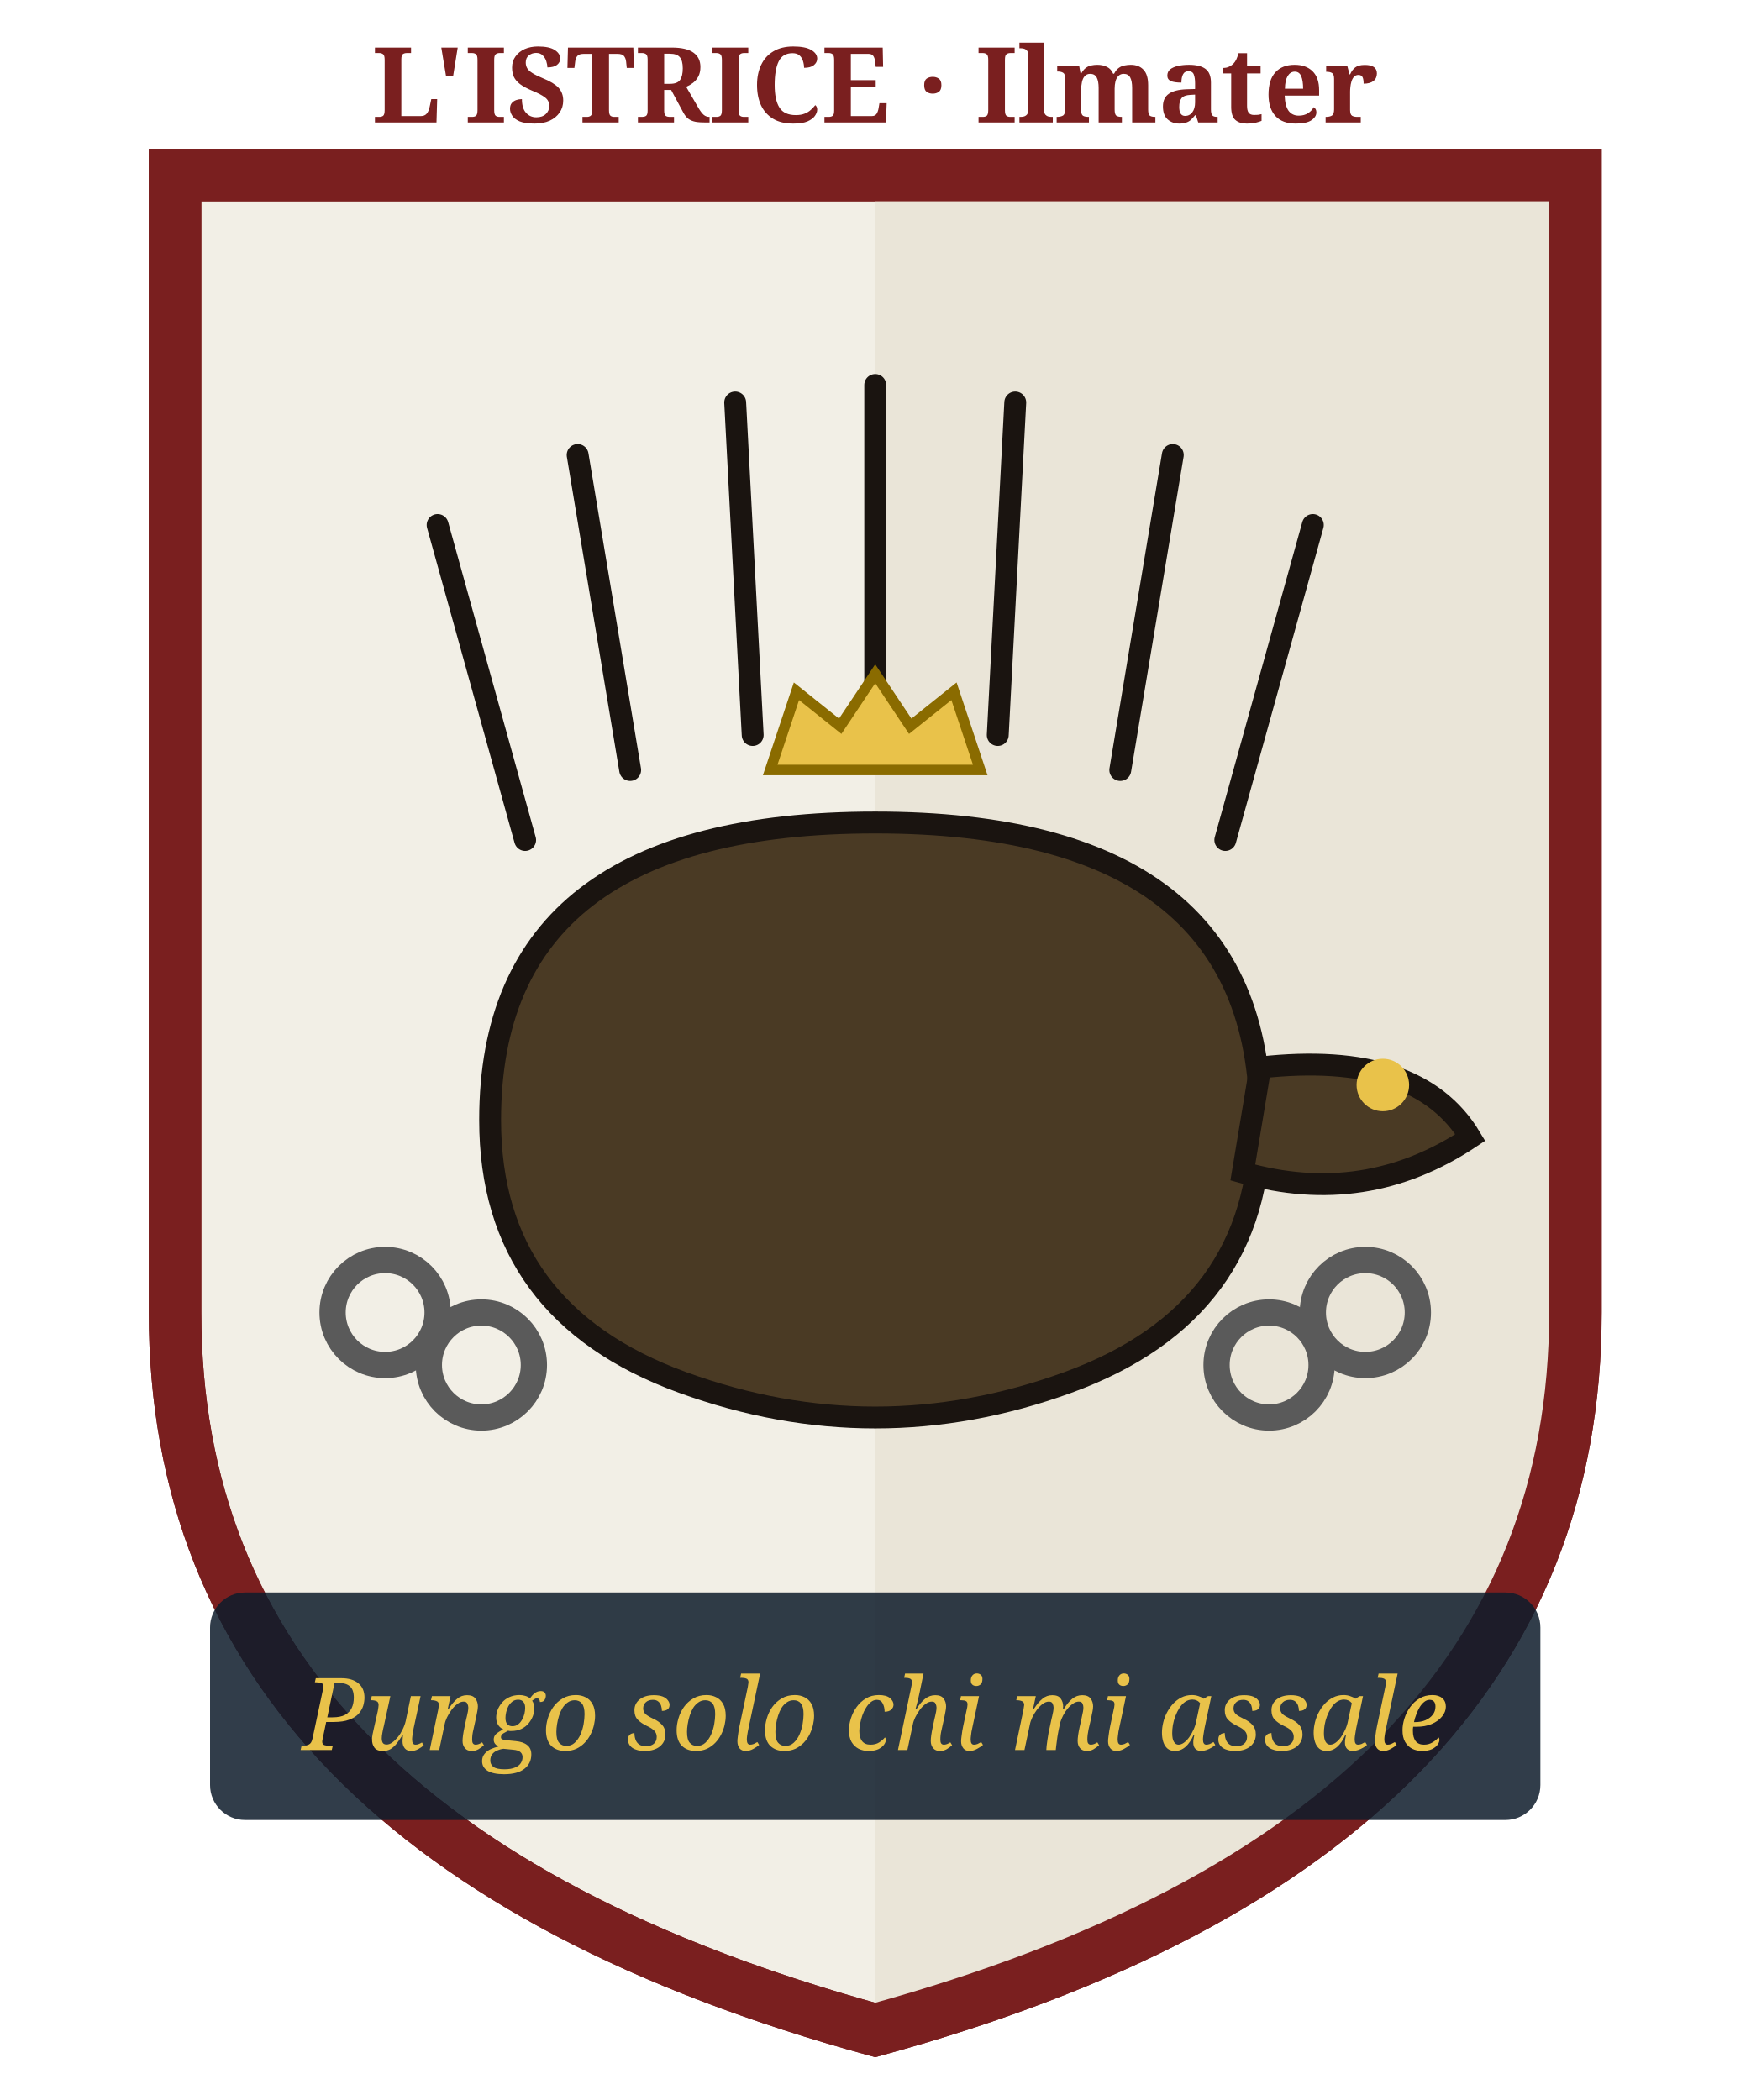
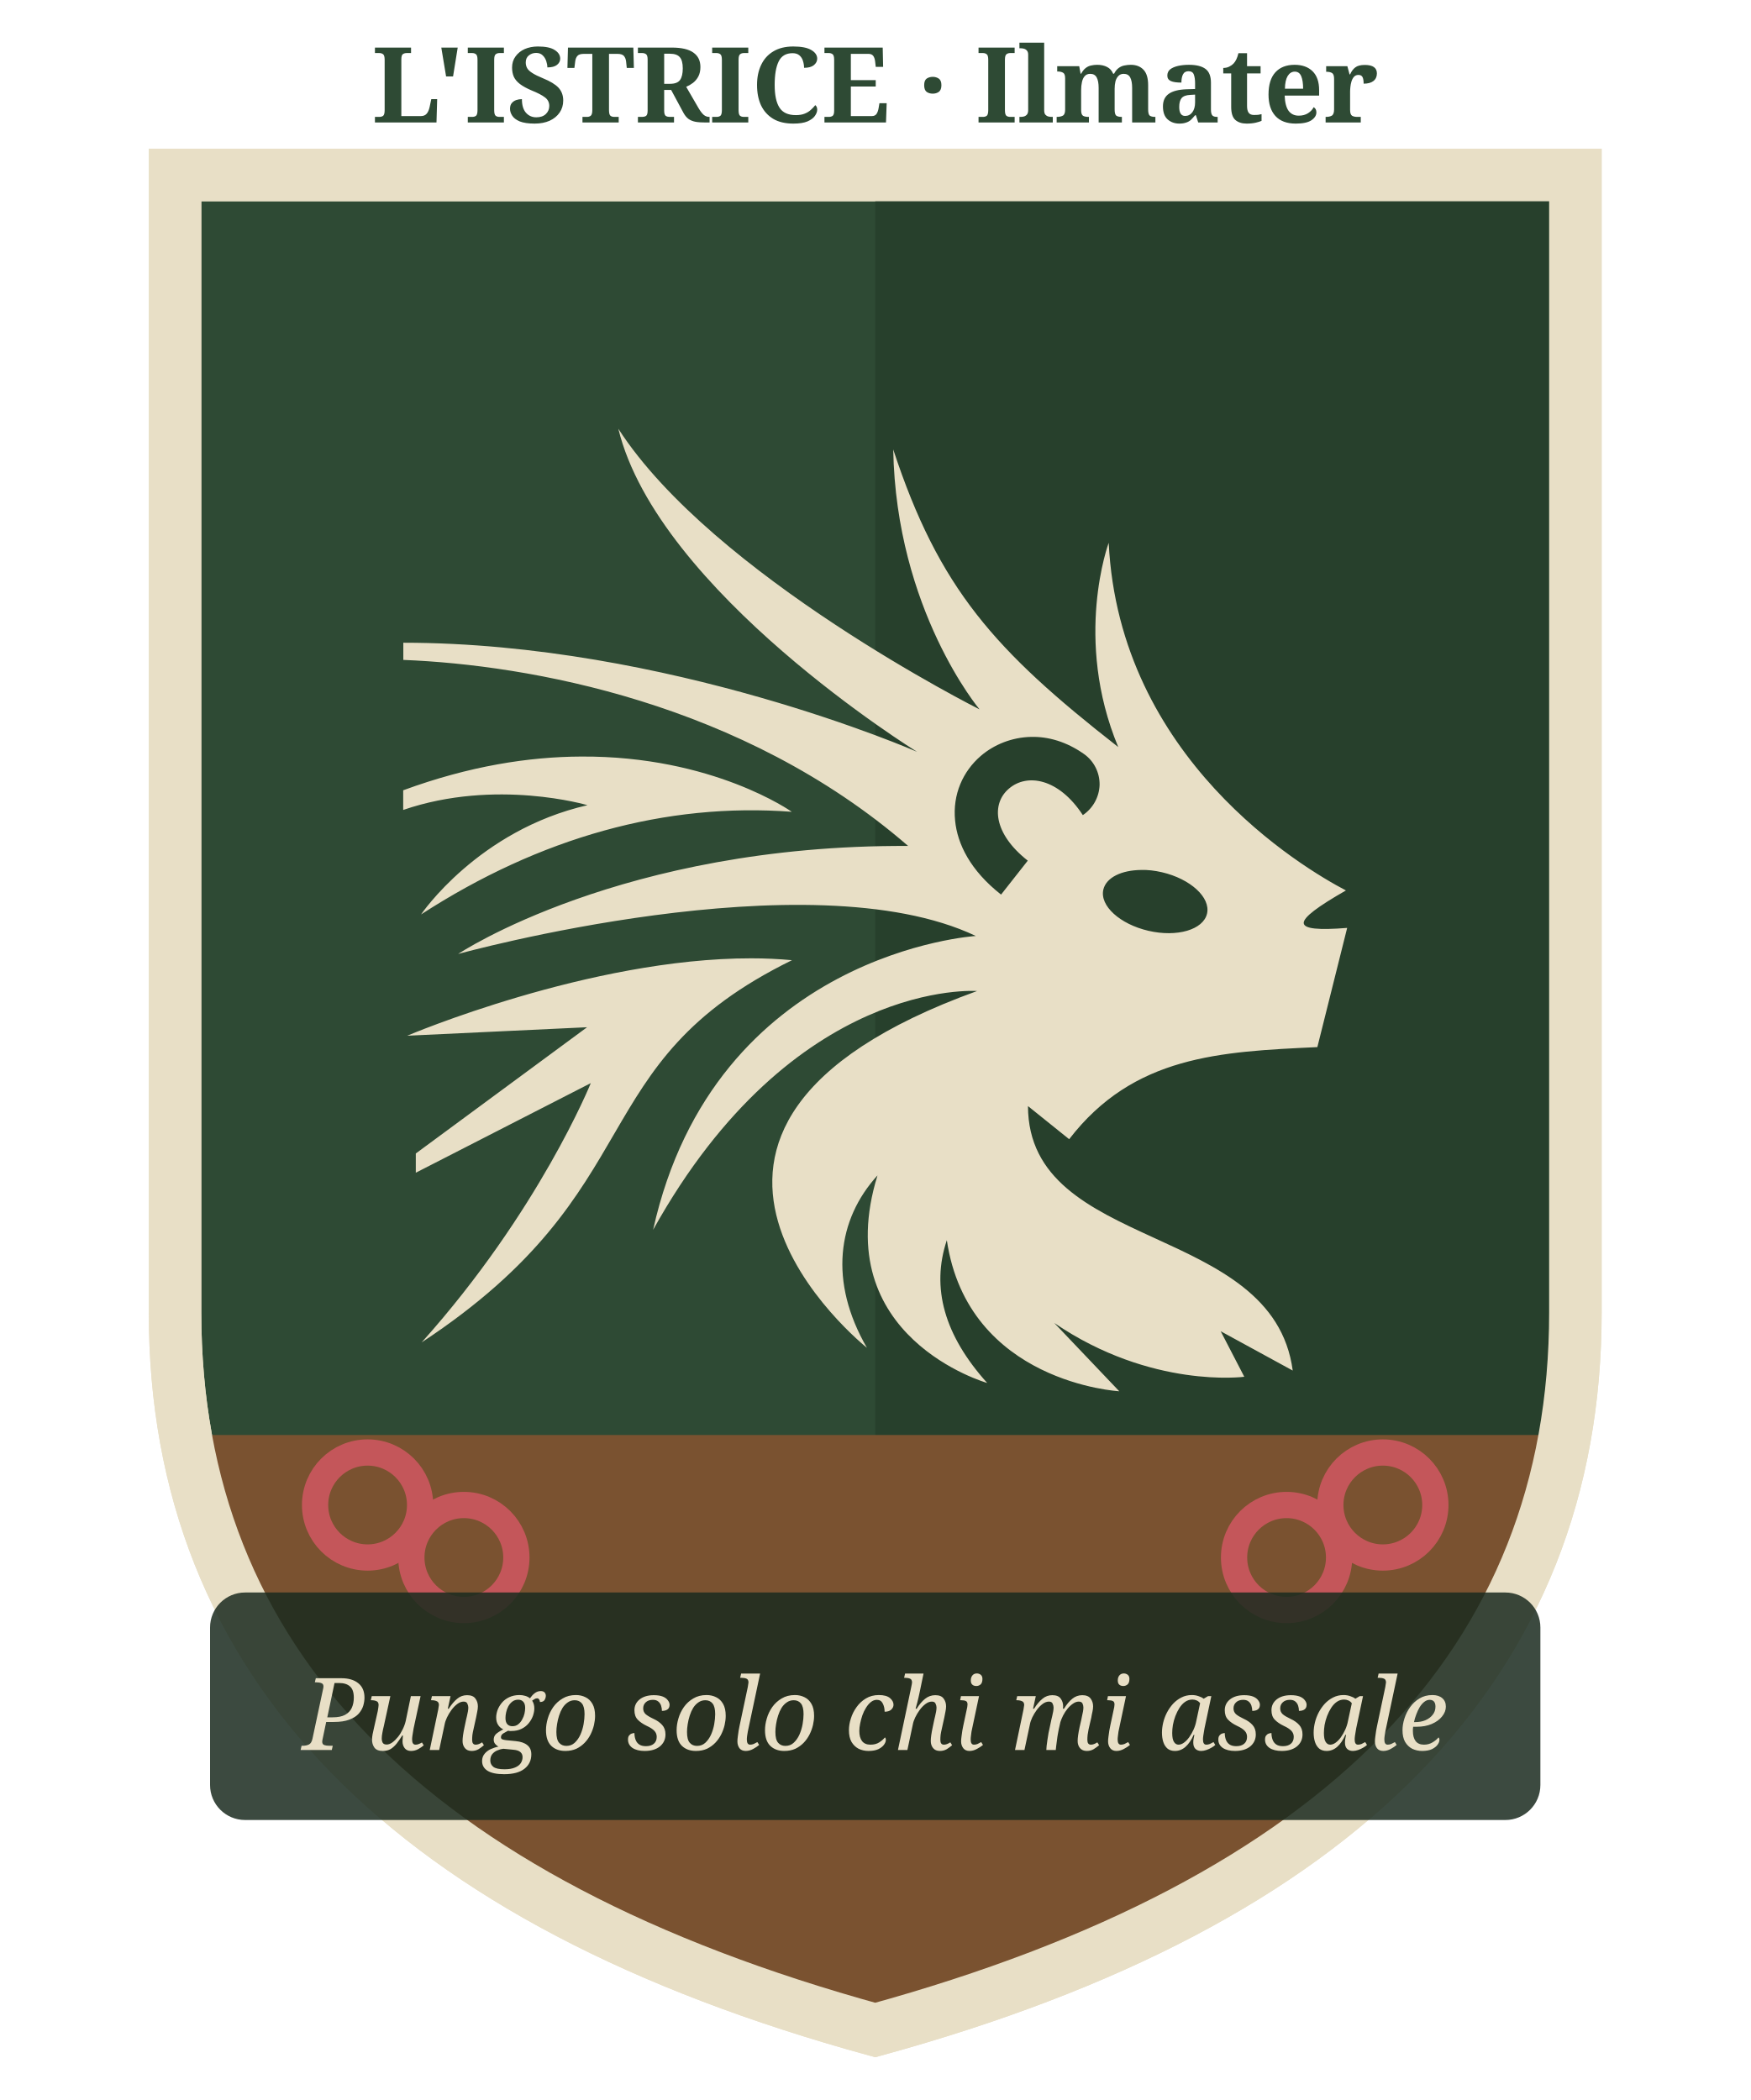
- <svg xmlns="http://www.w3.org/2000/svg" viewBox="0 0 200 240" width="200" height="240" role="img" aria-label="Stemma Contrada dell'Istrice">
+ <svg xmlns="http://www.w3.org/2000/svg" viewBox="0 0 200 240" width="200" height="240" role="img" aria-label="Stemma Contrada dell'Istrice — distretto The Quill-Wood Refuge">
  <defs>
    <clipPath id="i4">
      <path d="M20 20 H180 V150 Q180 210 100 232 Q20 210 20 150 Z" />
    </clipPath>
  </defs>
-   <path d="M20 20 H180 V150 Q180 210 100 232 Q20 210 20 150 Z" fill="#f2efe6" stroke="#7a1f1f" stroke-width="6" />
+   <path d="M20 20 H180 V150 Q180 210 100 232 Q20 210 20 150 Z" fill="#2e4a34" stroke="#e8dfc6" stroke-width="6" />
  <g clip-path="url(#i4)">
-     <path d="M100 20 H180 V150 Q180 210 100 232 Z" fill="#eae5d8" />
-     <g stroke="#5a5a5a" stroke-width="3" fill="none">
-       <circle cx="44" cy="150" r="6" />
-       <circle cx="55" cy="156" r="6" />
-       <circle cx="156" cy="150" r="6" />
-       <circle cx="145" cy="156" r="6" />
+     <path d="M100 20 H180 V150 Q180 210 100 232 Z" fill="#27402c" />
+     <path d="M20 164 H180 V150 Q180 210 100 232 Q20 210 20 150 Z" fill="#7a5230" />
+     <g fill="#e8dfc6">
+       <g transform="translate(39.76 44.53) scale(0.23651)">
+         <path d="M130.6 18.9C149.8 97.7 274.9 175 274.9 175s-120.2-52.7-248.17-52.7v8.3c60.48 2.4 163.77 20.5 243.87 89.9-138.3-.7-217.4 52.2-217.4 52.2s169.6-47 250.1-8.7c0 0-126.1 7.8-155.9 142 67.9-122.1 156.5-115.4 156.5-115.4C118.4 357.7 250.7 463 250.7 463c-18.5-32-14.3-62 5.1-83.3-24.2 78.3 53 100.3 53 100.3-20.7-23-27.2-46-19.5-69 10.2 69 83.3 73 83.3 73l-31.4-33c46.9 32 91.8 26 91.8 26l-11.4-22 34.8 19c-9.6-72-127.7-57-127.9-127.8l19.9 16c31.1-40.4 72.9-42.3 119.9-44.5l14.4-57.6c-13.8 1.1-20.9.5-21-2.4 0-2.8 6.6-7.8 20.4-15.7-21.2-11.1-109.5-63.7-114.6-168 0 0-17.2 46.3 4.6 98.7-59.8-46.7-86.6-76.6-108.7-143.8 1.4 77.6 41.7 125.6 41.7 125.6S176.4 89.9 130.6 18.9zM330 167.8c8.3-.2 17.1 2.3 25.6 8.3 4.8 3.4 7.6 9 7.5 14.9-.2 5.9-3.2 11.3-8.1 14.6-11.7-17.9-27-20.3-35.7-12.8-8.6 7.3-7.6 21.7 9.1 34.8L315.5 244c-14.9-11.7-21.1-24.5-22.2-35.7-1.3-12.7 3.8-23.9 12.4-31.3 6.4-5.5 15-9 24.3-9.2zm-217.4 9.5c-24.98.1-53.86 4.5-85.93 16.3v9.5c44.83-15.4 89.03-2.3 89.03-2.3-52.93 12.1-80.4 52.8-80.4 52.8 57.55-37.3 118.4-54.2 179.1-49.6 0 0-38.1-27.1-101.8-26.7zm270.6 54.8c3.2-.1 6.5.3 10 1.1 13.8 3.2 23.6 12.2 21.8 20-1.8 7.8-14.5 11.5-28.3 8.3-13.8-3.2-23.6-12.1-21.8-19.9 1.4-5.9 8.8-9.4 18.3-9.5zm-188.3 42.7c-78.2-.1-166.29 37.4-166.29 37.4l86.89-4.1-82.74 61v9.3l84.54-43.3s-24.99 62-81.72 125.3C148.5 386 112.1 325.9 214.5 275.7c-6.4-.6-13-.9-19.6-.9z" />
+       </g>
    </g>
-     <g stroke="#1a1410" stroke-width="2.5" stroke-linecap="round">
-       <line x1="60" y1="96" x2="50" y2="60" />
-       <line x1="72" y1="88" x2="66" y2="52" />
-       <line x1="86" y1="84" x2="84" y2="46" />
-       <line x1="100" y1="82" x2="100" y2="44" />
-       <line x1="114" y1="84" x2="116" y2="46" />
-       <line x1="128" y1="88" x2="134" y2="52" />
-       <line x1="140" y1="96" x2="150" y2="60" />
+     <g stroke="#c4565a" stroke-width="3" fill="none">
+       <circle cx="42" cy="172" r="6" />
+       <circle cx="53" cy="178" r="6" />
+       <circle cx="158" cy="172" r="6" />
+       <circle cx="147" cy="178" r="6" />
    </g>
-     <path d="M56 128 q0 -34 44 -34 q44 0 44 34 q0 22 -22 30 q-22 8 -44 0 q-22 -8 -22 -30z" fill="#4a3a24" stroke="#1a1410" stroke-width="2.5" />
-     <path d="M144 122 q18 -2 24 8 q-12 8 -26 4z" fill="#4a3a24" stroke="#1a1410" stroke-width="2.5" />
-     <circle cx="158" cy="124" r="3" fill="#e9c24a" />
-     <path d="M88 88 h24 l-3 -9 -5 4 -4 -6 -4 6 -5 -4z" fill="#e9c24a" stroke="#8a6b00" stroke-width="1.2" />
  </g>
-   <path d="M20 20 H180 V150 Q180 210 100 232 Q20 210 20 150 Z" fill="none" stroke="#7a1f1f" stroke-width="6" />
-   <rect x="24" y="182" width="152" height="26" rx="4" fill="#0d1b2a" opacity="0.85" />
-   <text x="100" y="200" font-family="Georgia,serif" font-size="11.5" fill="#e9c24a" text-anchor="middle" font-style="italic">Pungo solo chi mi assale</text>
-   <text x="100" y="14" font-family="Georgia,serif" font-size="12" fill="#7a1f1f" text-anchor="middle" font-weight="bold">L'ISTRICE · Ilmater</text>
+   <path d="M20 20 H180 V150 Q180 210 100 232 Q20 210 20 150 Z" fill="none" stroke="#e8dfc6" stroke-width="6" />
+   <rect x="24" y="182" width="152" height="26" rx="4" fill="#1a2a1e" opacity="0.85" />
+   <text x="100" y="200" font-family="Georgia,serif" font-size="11.5" fill="#e8dfc6" text-anchor="middle" font-style="italic">Pungo solo chi mi assale</text>
+   <text x="100" y="14" font-family="Georgia,serif" font-size="12" fill="#2e4a34" text-anchor="middle" font-weight="bold">L'ISTRICE · Ilmater</text>
</svg>
